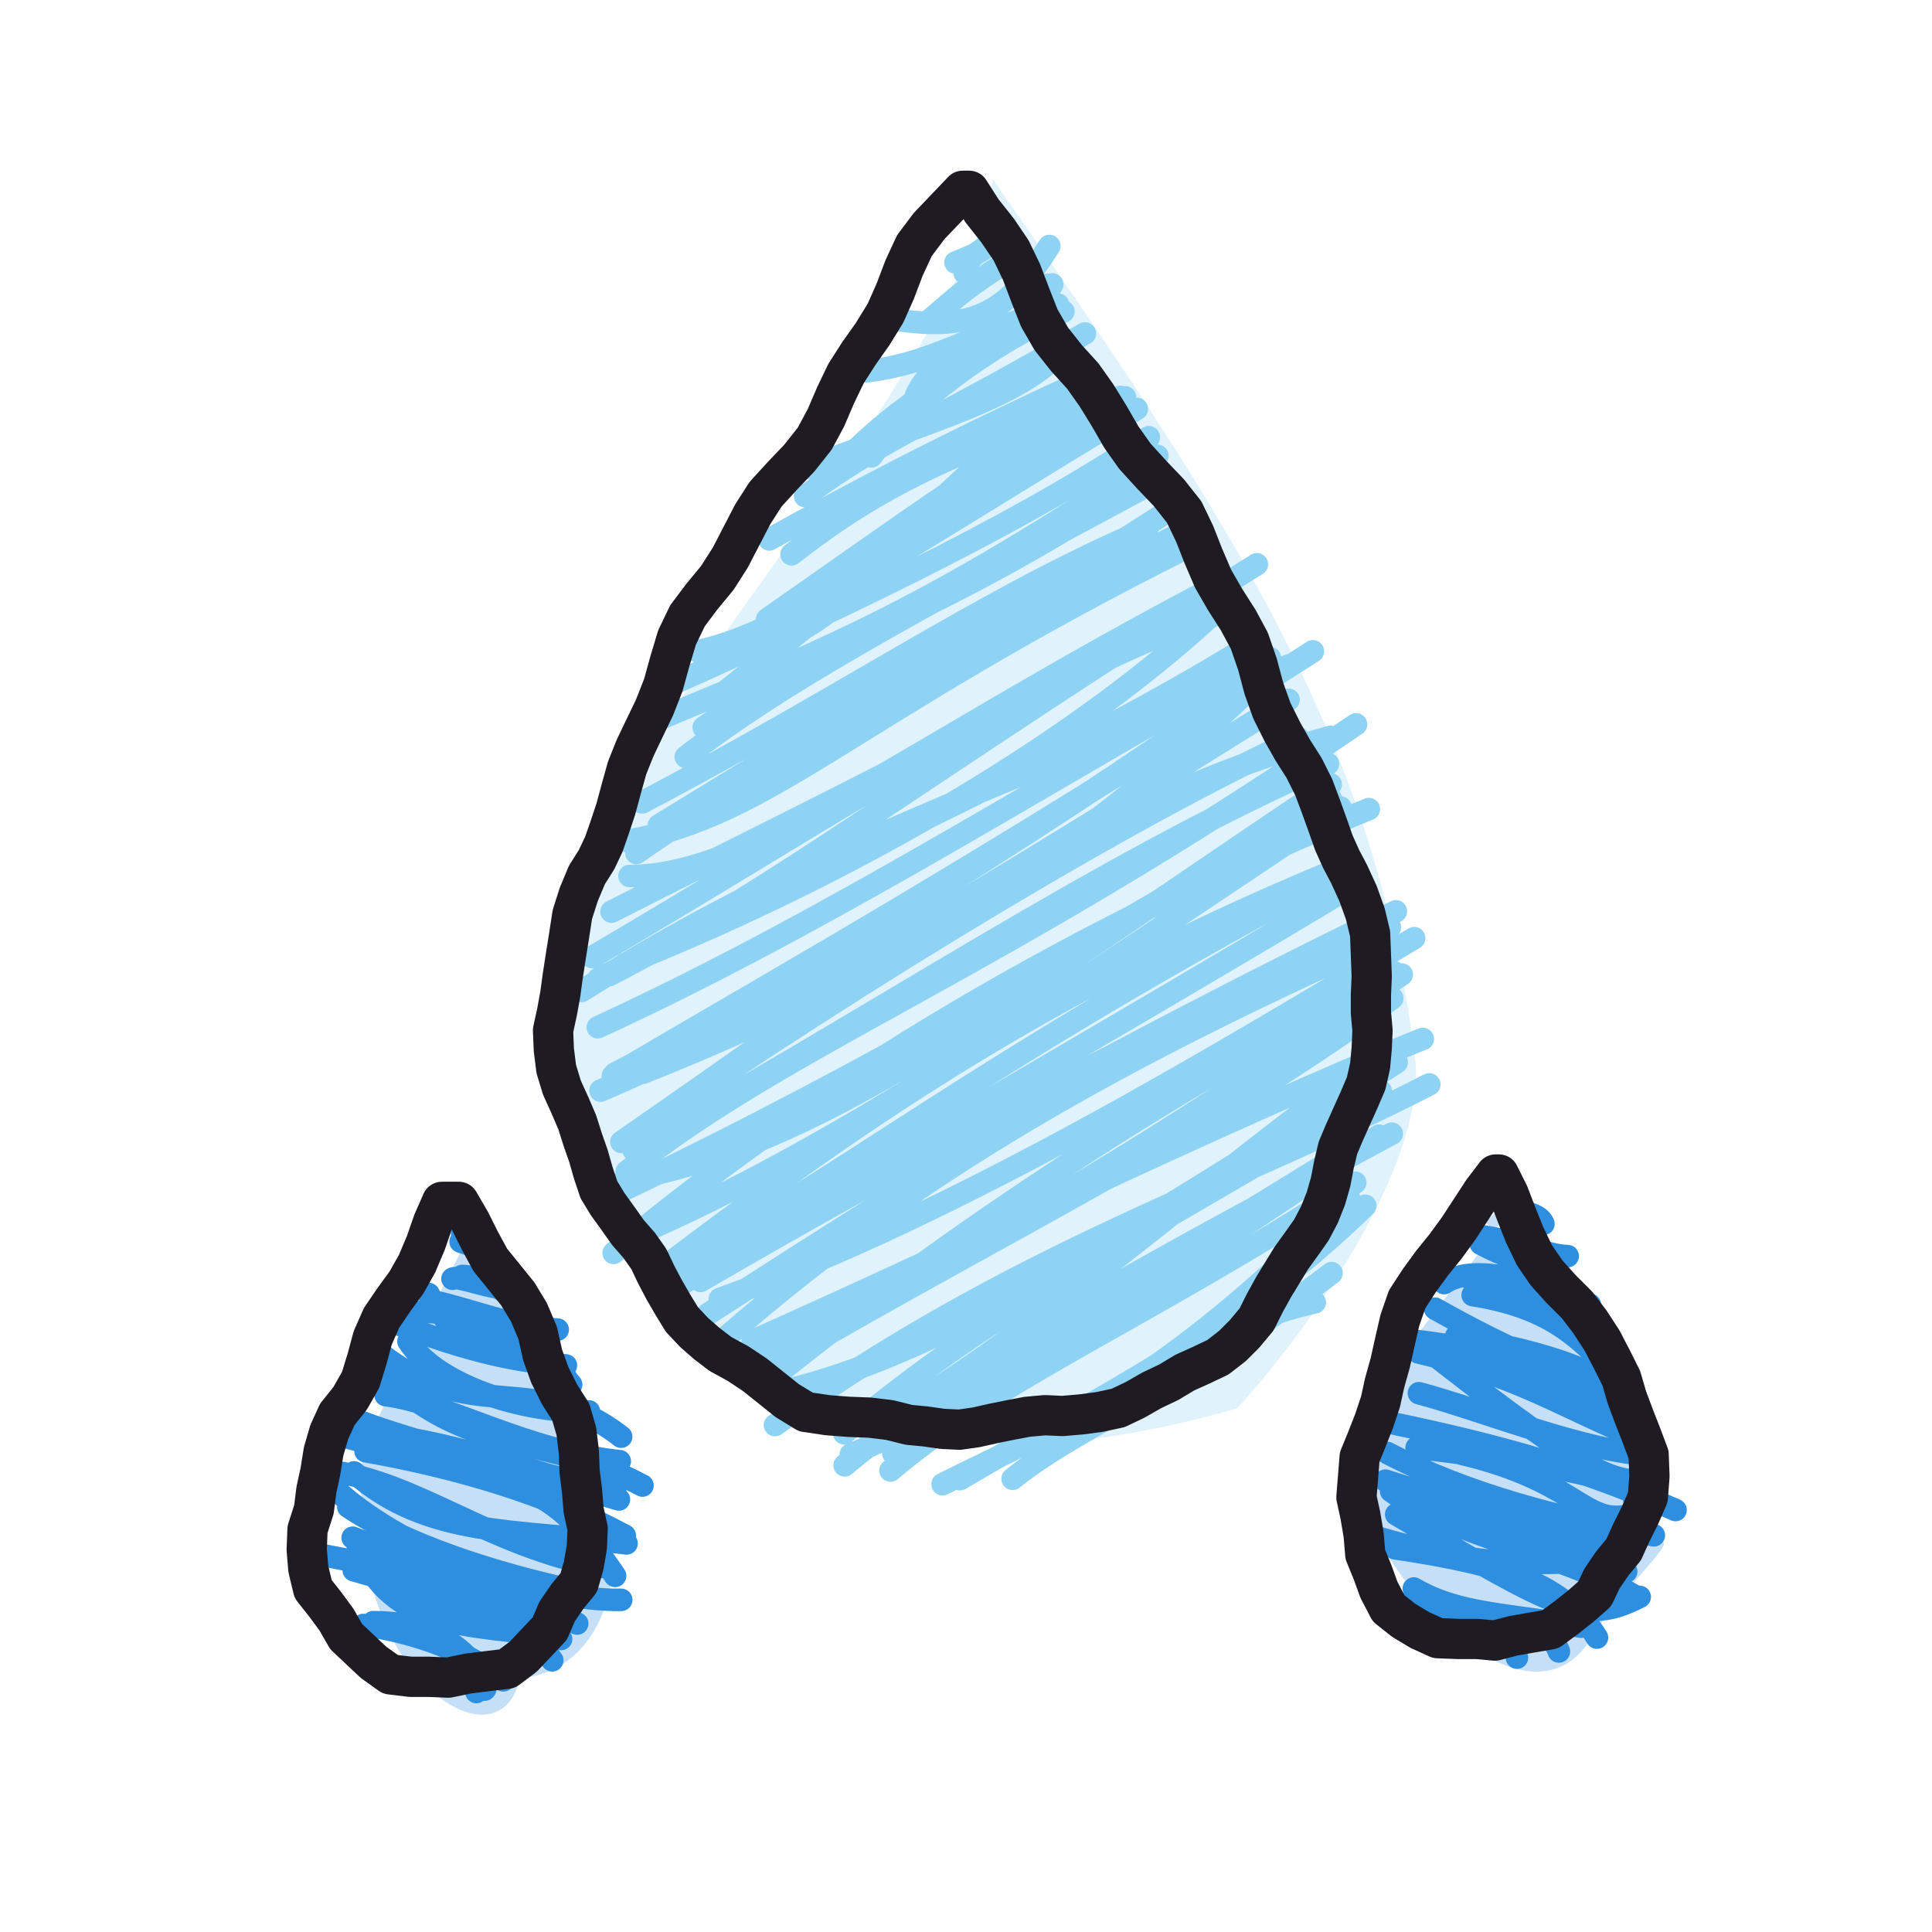
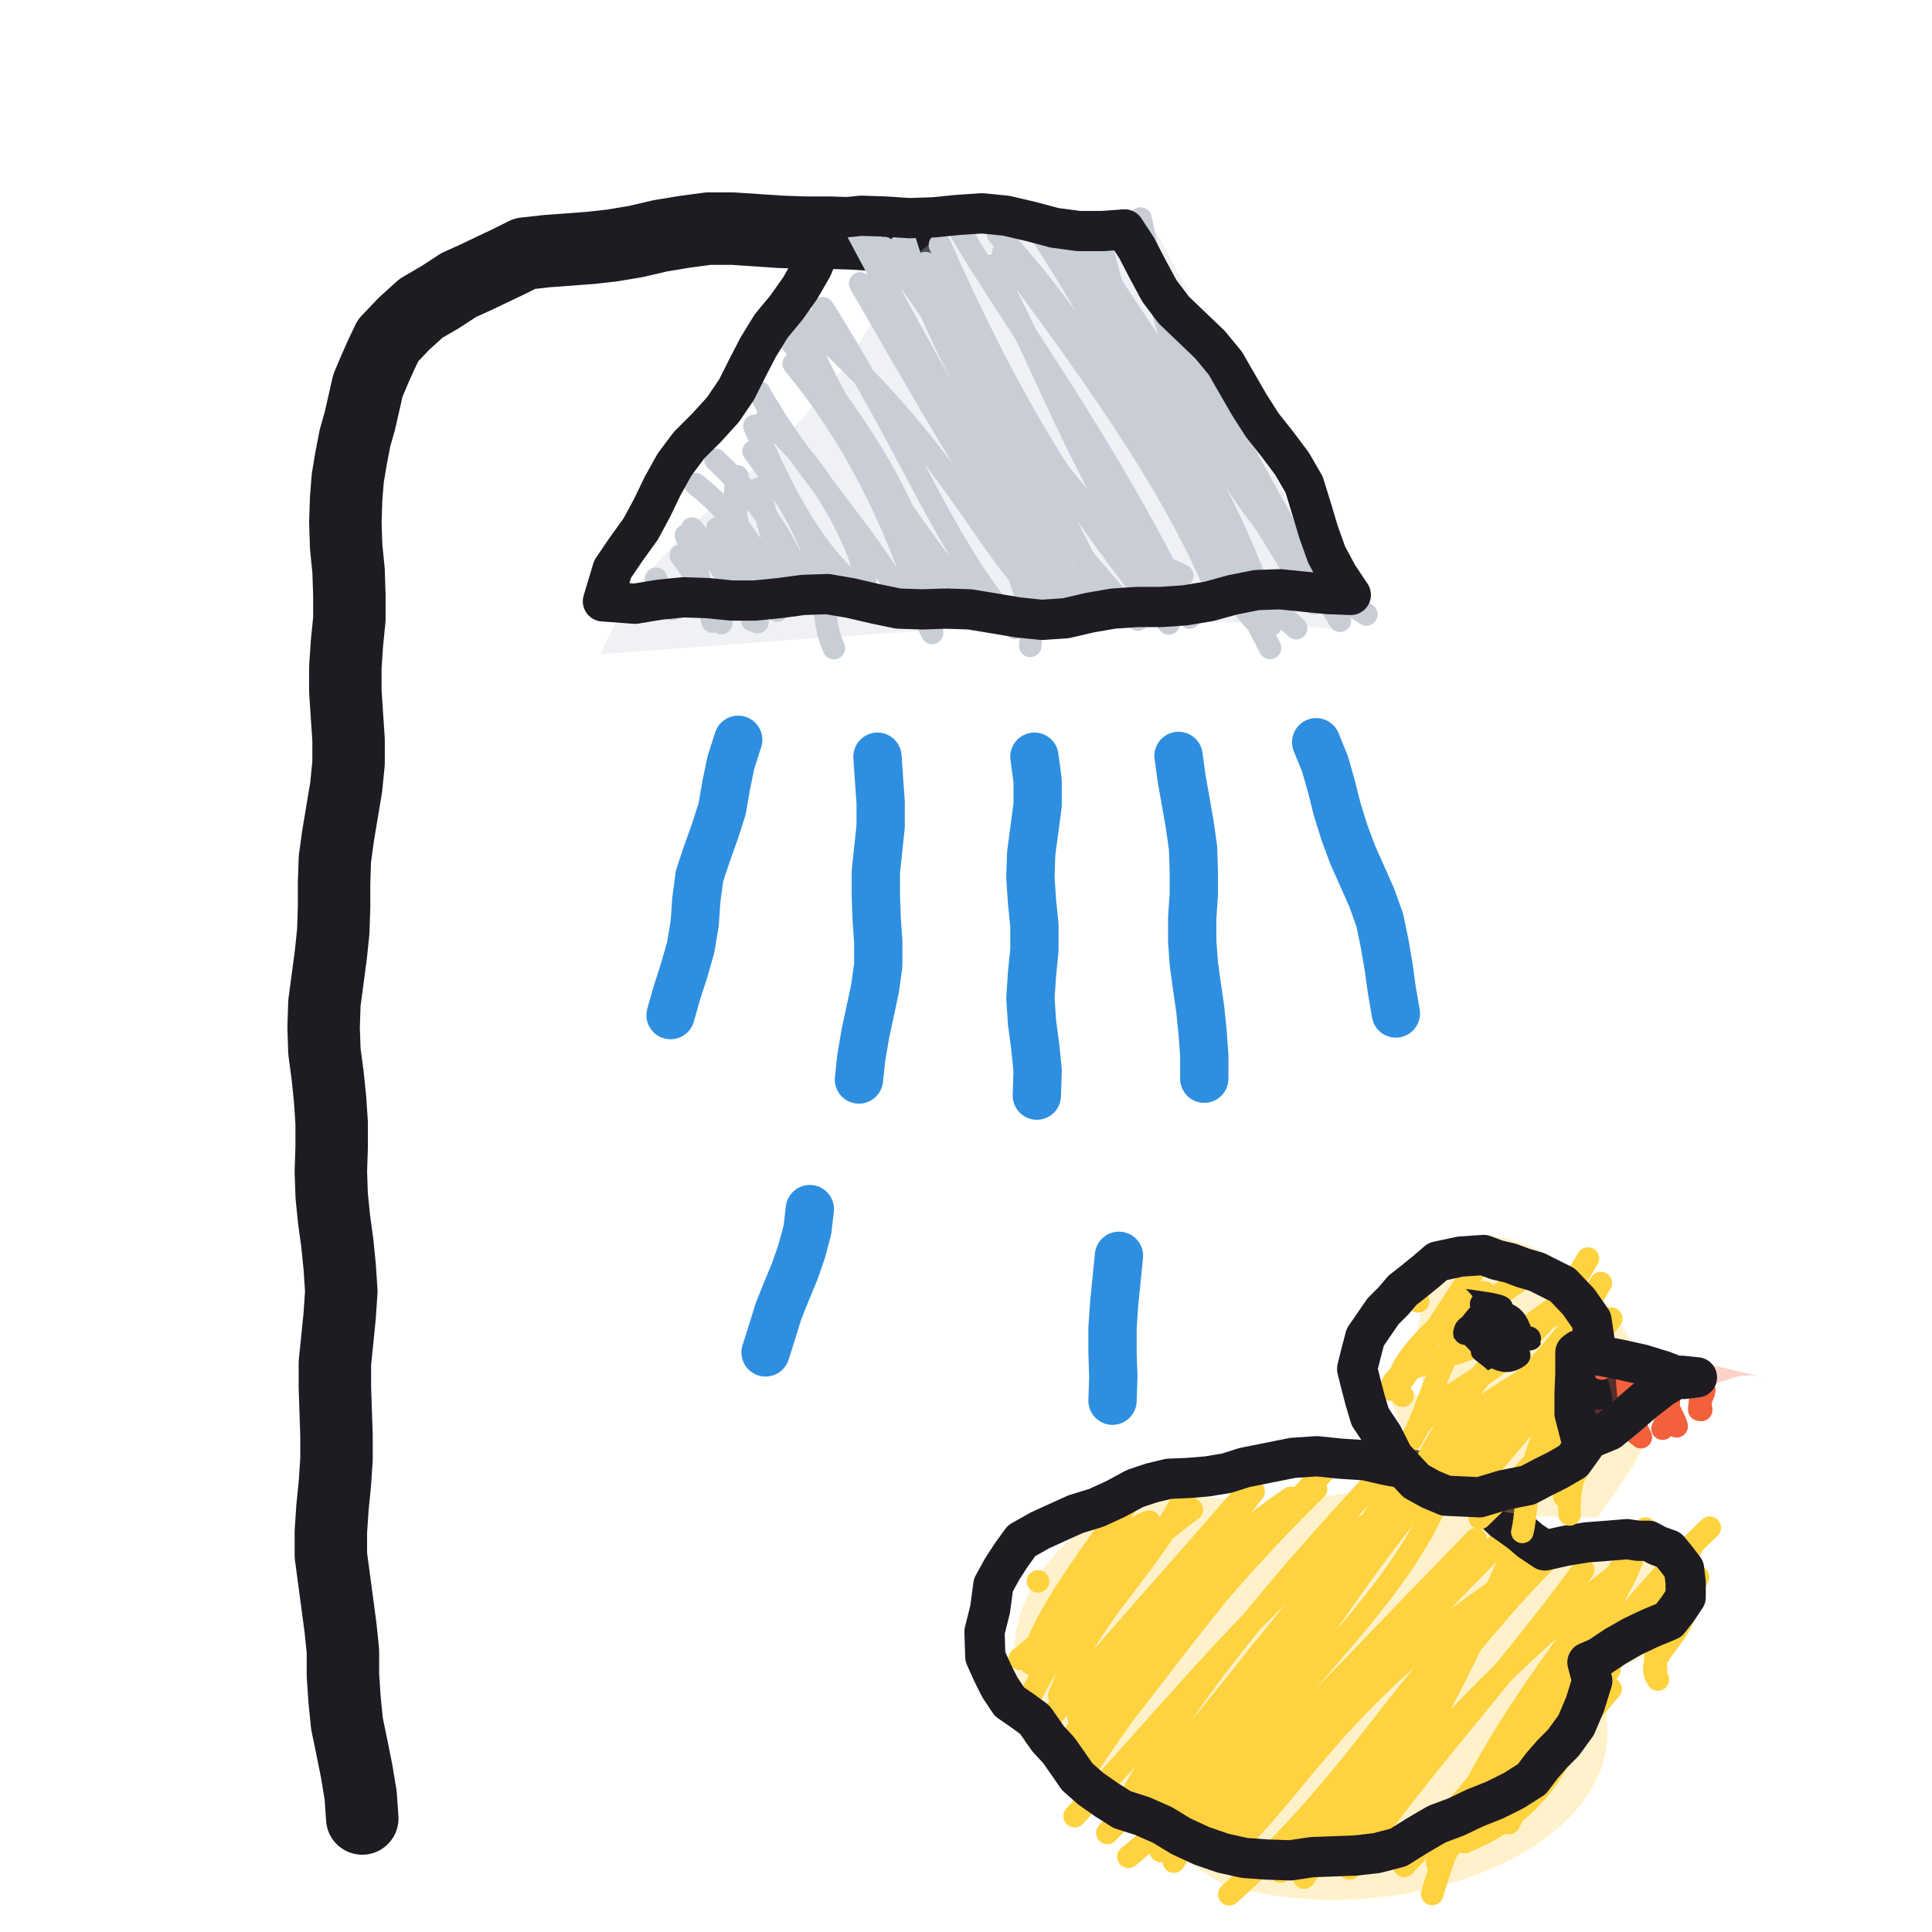
<svg xmlns="http://www.w3.org/2000/svg" viewBox="0 0 240 240" width="240" height="240">
+   <path d="M45.0 225.9L44.8 223.0L44.3 220.0L43.7 217.0L43.1 214.1L42.8 211.1L42.6 208.1L42.6 205.1L42.3 202.2L41.9 199.2L41.5 196.2L41.1 193.2L41.1 190.3L41.3 187.3L41.6 184.3L41.8 181.3L41.8 178.3L41.7 175.3L41.6 172.3L41.6 169.3L41.9 166.4L42.2 163.4L42.4 160.4L42.2 157.4L41.9 154.4L41.5 151.5L41.2 148.5L41.1 145.5L41.2 142.5L41.2 139.5L41.0 136.5L40.7 133.6L40.3 130.6L40.2 127.6L40.3 124.6L40.7 121.6L41.1 118.6L41.4 115.7L41.5 112.7L41.5 109.7L41.6 106.7L42.0 103.8L42.5 100.8L43.0 97.8L43.3 94.8L43.3 91.9L43.1 88.9L42.9 85.9L42.9 82.9L43.1 79.9L43.4 76.9L43.4 73.9L43.3 70.9L43.0 67.9L42.9 64.9L43.0 61.9L43.2 59.4L43.6 57.0L44.1 54.4L44.7 52.3L45.2 50.1L45.7 47.9L46.5 46.0L47.3 44.2L48.2 42.3L50.2 40.2L52.3 38.3L54.7 36.9L57.0 35.4L59.0 34.5L61.1 33.5L63.2 32.5L65.2 31.5L67.9 31.2L70.6 31.0L73.3 30.8L76.0 30.5L79.0 30.0L82.0 29.3L85.0 28.8L88.0 28.4L91.0 28.4L94.0 28.6L97.0 28.8L100.0 28.9L103.0 28.9L106.0 29.0L109.0 29.2L112.0 29.8" fill="none" stroke="#1E1B22" stroke-width="9" stroke-linecap="round" stroke-linejoin="round" />
  <g transform="translate(3 2)">
-     <path d="M120 24 C98.52 71.31, 67.65 86.76, 68.09 129.61 C72.18 171.91, 106.86 185.65, 150.7 172.94 C160.43 162.24, 174.64 141.54, 172.72 128.89 C167.66 89.38, 149.87 62.63, 120.31 20.22 C120 24, 120 24, 120 24" fill="#8FD3F4" opacity="0.28" />
-     <path d="M120.07 23.96 C120.07 23.96, 120.07 23.96, 120.07 23.96 M120.07 23.96 C120.07 23.96, 120.07 23.96, 120.07 23.96 M116.83 31.89 C117.17 29.82, 118.22 29.56, 121.32 27.45 M115.7 30.61 C117.8 29.7, 119.42 29.34, 121.53 26.76 M107.63 37.6 C118.41 39.41, 122.31 36.49, 127.35 28.56 M112.41 37.81 C114.45 36.24, 116.36 33.93, 123.14 29.92 M110.67 47.45 C113.44 39.87, 127.07 40.27, 127.17 33.37 M104.75 44.12 C112.07 43.14, 115.21 40.98, 128.45 35.84 M102.56 54.63 C113.45 43.69, 122.79 42.65, 127.71 33.33 M105.26 54.69 C110.06 48.09, 120 40.84, 129.1 36.7 M97.26 56.12 C111.4 50.65, 125.12 47.14, 129.37 40.77 M97.01 59.63 C106.7 52.43, 113.81 49.99, 131.77 39.43 M95.33 66.86 C102.99 60.93, 112.32 54.52, 136.2 47.3 M92.57 65.01 C103.08 59.2, 114.57 53.07, 132.32 44.98 M93.84 77.54 C106.85 72.2, 110.74 57.92, 131.32 47.28 M92.29 74.93 C106.91 64.73, 125.33 51.36, 132.74 48.41 M85.94 84.84 C105.1 69.38, 117.88 59.23, 136.75 47.35 M83.64 78.9 C94.8 76.58, 110.55 65.36, 138.22 48.8 M79.66 83.37 C106.46 71.41, 125.73 61.71, 139.71 52.31 M78.9 87.33 C100.62 78.3, 112.99 73.25, 140.77 54.62 M84.42 88.37 C98.17 78.36, 115.88 73.34, 138.5 57.94 M82.19 92.02 C93.97 82.92, 107.75 75.39, 140.85 57.63 M76.76 97.68 C102.23 84.33, 119.47 72.26, 139.51 63.68 M78.85 100.53 C100.5 87.21, 122.45 74.22, 144.01 60.27 M74.82 102.47 C92.97 99.29, 102.67 86.89, 144.61 65.94 M76.05 103.96 C94.04 91.52, 117.3 77.59, 143.19 64.5 M75.2 106.82 C90.66 106.82, 109.56 90.97, 148.14 70.79 M72.97 111.25 C100.36 97.3, 126.74 84.97, 149.07 70.33 M72.67 119.14 C93.84 108.3, 111.77 94.03, 153.13 68.1 M70.57 116.89 C100.68 99.23, 127.89 80.88, 148.33 74.29 M74.62 117.76 C103.78 106.07, 131.36 89.79, 149.1 72.96 M71.35 119.58 C101.64 104.35, 131.73 91.09, 153.16 77.59 M69.24 121.11 C92.37 106.59, 109.54 100.04, 157.05 80.69 M71.26 125.61 C101.33 111.83, 131.99 91.9, 154.74 79.74 M73.13 131.65 C95.02 118.76, 117.07 106.55, 160.09 78.91 M73.39 131.36 C95.75 119.76, 118.49 106.42, 154.45 81.42 M76.86 131.27 C100.03 122.04, 125.59 109.2, 154.67 81.36 M71.6 133.48 C98.18 122.14, 126.17 104.15, 157.07 84.93 M74.19 139.86 C106.98 117.21, 130.96 98.14, 162.29 89.53 M74.7 139.75 C106.27 117.98, 138.37 98.92, 158.3 89.72 M74.85 143.55 C95.39 127.25, 120.14 118.94, 165.45 87.98 M75.67 140.81 C102.24 126.6, 133.58 105.26, 161.96 92.89 M74.44 144.66 C98.85 140.22, 118.14 125.14, 162.3 95.44 M74.09 146 C104.98 131.26, 135.07 113.49, 162.33 97.26 M73.23 153.64 C102.27 129.46, 135.06 111.49, 167.04 98.51 M75.48 151.65 C102.05 140.26, 130.01 120.63, 163.51 98.3 M78.46 156.19 C99.28 140.49, 123.51 122.37, 162.5 106.25 M78.81 156.39 C100.13 145.85, 117.09 130.65, 165.21 105.33 M83.84 153.57 C95.32 152.81, 118.92 136.23, 170.4 111.21 M79.76 158.71 C106.63 142, 135.03 126.07, 165.57 107.69 M84.02 157.12 C119.47 136.5, 151.45 120.4, 168.92 113.18 M84.91 161.25 C115.32 141.56, 144.62 123.43, 169.65 113.19 M86.42 159.35 C116.2 148.79, 150.33 127.9, 172.67 114.54 M84.78 166.26 C110.59 143.09, 137.41 128.86, 168.22 114.96 M93.39 168.81 C119.63 147.87, 145.75 131.72, 170.27 118.82 M88.59 167.55 C115.75 155.24, 141.98 139.14, 171.13 119.06 M90.5 164.58 C117.05 152.78, 149.63 136.78, 173.74 127.06 M93 167.68 C121.87 150.75, 147.01 138.86, 169.95 122.01 M93.27 175.03 C123.12 153.56, 150.28 145.22, 174.55 132.71 M94.95 170.64 C112.76 166.22, 131.01 155.04, 170.5 129.98 M104.89 175.77 C127.66 162.51, 146.75 144.42, 167.55 129.73 M101.87 176.05 C121.02 159.9, 137.42 152.45, 168.53 133.55 M101.92 180.03 C119.32 165.61, 141.54 154.18, 169.89 138.83 M102.68 178.69 C118.58 171.78, 137.4 159.87, 168.32 139.07 M107.97 178.54 C128.29 162.71, 138.18 157.05, 165.59 140.22 M107.62 180.67 C121.3 169.07, 140.25 161.32, 165.35 144.91 M114.09 182.37 C127.16 175.81, 141.44 170.46, 164.57 146.82 M116.25 181.75 C134.26 171.09, 150.21 163.72, 166.6 147.78 M122.75 177 C134.99 176.95, 139.97 164.46, 160.33 159.78 M122.79 181.7 C131.31 174.89, 142.8 171.1, 162.41 156.15" fill="none" stroke="#8FD3F4" stroke-width="2.8" stroke-linecap="round" stroke-linejoin="round" />
+     <path d="M109.53 31.86 C111.07 26.2, 125.58 22.95, 139.48 24.69 C150.44 44.83, 154.03 54.16, 164.09 76.26 C142.3 73.96, 119.8 75.6, 71.65 79.27 C79.06 61.03, 96.17 57.37, 107.76 33.37" fill="#C9CED6" opacity="0.28" />
+     <path d="M75.96 73.93 C75.96 73.93, 75.96 73.93, 75.96 73.93 M75.96 73.93 C75.96 73.93, 75.96 73.93, 75.96 73.93 M79.51 73.19 C80.43 72.58, 80.11 71.07, 78.91 71.14 M80.5 73.66 C80.09 72.52, 79.02 71.25, 78.5 69.89 M86.6 75.4 C83.06 73.1, 84.5 68.47, 82.21 64.52 M85.52 75.22 C84.78 72.04, 83.03 68.74, 81.58 67.01 M90.61 71.6 C87 69.23, 88.46 66.69, 86.1 63.64 M91.1 75.28 C87.96 70.87, 86.63 68.21, 82.97 63.66 M90.45 75.06 C92.92 70.5, 86.9 64.64, 88.61 57.19 M93.56 73.85 C93.11 68.17, 87.85 61.55, 83.38 58.14 M102.04 72.57 C92.6 70.15, 93.14 64.41, 91.24 58.7 M97.26 72.95 C95.14 64.92, 91.08 60.08, 85.88 55.12 M100.59 78.51 C97.93 72.51, 101.9 68.83, 90.61 54.06 M104.92 72.23 C102.28 69.95, 97.25 66.78, 90.71 50.91 M104.4 70.97 C105.24 67.82, 98.75 55.23, 92.03 50.26 M108.63 71.58 C103.73 63.18, 96.18 55.49, 91.32 46.74 M112.79 76.62 C110.83 66.09, 105.6 57.53, 98.23 45.13 M112.51 76.04 C108.13 62.27, 103.18 52.46, 95.6 43.18 M112.98 70.66 C109.75 63.63, 108.86 56.69, 94.11 39.06 M118.38 73.59 C111.51 65.35, 103.82 55.07, 95.45 36.53 M125.57 71.54 C118.62 64.71, 115.2 53.95, 96.02 36.84 M123.14 76.01 C114.15 65.74, 111.01 55.09, 99.22 36.29 M124.98 78.23 C126.18 67.96, 115.84 58.44, 104.74 26.44 M127.86 71.81 C122.43 64.77, 117.86 57.62, 103.85 33.21 M130.9 75.14 C126.89 59.1, 115.76 39.8, 106.81 28.8 M133.27 73.22 C124.97 65.26, 117.39 52.96, 103.28 26.36 M138.33 74.97 C121.37 57.07, 112.4 38.24, 109.32 27.61 M134.43 73.92 C129.95 62.17, 120.32 46.83, 108.78 28.61 M143.86 69.5 C132.76 64.66, 126 54.54, 111.97 30.68 M142.19 75.45 C130.49 60.98, 122.73 48.7, 113.76 28.44 M143.38 73.29 C132.45 60.28, 127.52 44.61, 120.15 31.01 M144.8 74.71 C135.14 54.22, 121.94 36.47, 116.31 26.72 M153.87 76.25 C139.49 60.24, 139.17 46.83, 120.96 27.06 M148.83 72.9 C144.55 62.42, 138.32 51.63, 121.63 29.39 M158.01 76.03 C143.04 62.81, 139.77 47.46, 126.68 27.59 M154.91 75.6 C148.37 55.68, 138.31 43.07, 127.76 27.28 M154.77 78.49 C145.77 61.17, 136.61 42.03, 133.6 27.37 M160.24 72.94 C151.65 58.7, 142.85 44.77, 129.94 25.8 M166.73 74.33 C148.95 62.7, 142.64 44.37, 138.68 25.14 M163.45 75.11 C151.63 55.6, 141.92 35.23, 137.26 28.21" fill="none" stroke="#C9CED6" stroke-width="2.8" stroke-linecap="round" stroke-linejoin="round" />
  </g>
-   <path d="M119.6 23.7L117.5 25.9L115.4 28.1L113.6 30.5L112.3 33.3L111.2 36.2L110.0 38.9L108.4 41.5L106.7 43.9L105.1 46.4L103.8 49.1L102.6 51.9L101.2 54.5L99.3 56.9L97.2 59.1L95.1 61.4L93.5 63.9L92.1 66.6L90.7 69.3L89.1 71.8L87.2 74.1L85.4 76.5L84.1 79.2L83.2 82.2L82.4 85.1L81.3 87.9L80.0 90.6L78.9 92.9L77.9 95.4L77.2 97.9L76.5 100.5L75.7 102.9L75.0 104.9L74.1 106.8L72.9 108.7L71.9 111.1L71.1 113.6L70.7 116.2L70.3 118.7L69.9 121.3L69.6 123.5L69.2 125.7L68.7 128.0L68.8 130.4L69.1 132.8L69.8 135.1L70.8 137.3L71.7 139.4L72.4 141.6L73.1 143.6L73.7 145.7L74.4 147.8L75.5 149.6L76.8 151.4L78.0 153.1L79.4 154.7L80.6 156.4L81.5 158.3L82.5 160.2L83.6 162.1L84.7 163.9L86.2 165.5L87.8 166.9L89.5 168.2L91.7 169.4L93.8 170.8L95.8 172.4L97.8 174.0L100.1 175.4L102.8 175.8L105.4 176.0L108.0 176.1L110.5 176.4L112.9 177.0L115.0 177.2L117.1 177.5L119.2 177.6L121.3 177.3L123.5 176.8L125.5 176.4L127.6 176.0L129.8 175.8L132.0 175.9L134.3 175.7L136.6 175.4L138.9 174.9L141.0 173.9L143.1 172.7L145.2 171.7L147.2 170.5L149.2 169.6L151.3 168.6L153.1 167.2L154.6 165.7L156.1 163.9L157.1 161.9L158.2 159.9L159.3 158.1L160.4 156.3L161.7 154.5L162.9 152.8L163.9 150.9L164.7 148.9L165.3 146.8L165.7 144.7L166.2 142.6L167.0 140.7L167.9 138.7L168.8 136.7L169.7 134.6L170.2 132.4L170.4 130.2L170.5 128.0L170.3 125.8L170.3 123.6L170.4 121.3L170.3 118.6L170.2 116.0L169.6 113.5L168.7 111.0L167.6 108.6L166.6 106.7L165.7 104.7L165.0 102.7L164.1 100.2L163.2 97.8L162.0 95.4L160.6 93.2L159.3 90.9L158.0 88.3L157.0 85.5L156.2 82.5L155.2 79.6L153.8 77.0L152.2 74.5L150.7 71.9L149.5 69.1L148.4 66.3L147.1 63.6L145.2 61.2L143.1 59.0L141.0 56.7L139.3 54.3L137.8 51.7L136.2 49.1L134.5 46.7L132.5 44.5L130.6 42.1L129.1 39.5L128.0 36.7L126.9 33.8L125.6 31.1L123.9 28.6L122.0 26.2L120.4 23.7Z" fill="none" stroke="#1E1B22" stroke-width="5" stroke-linecap="round" stroke-linejoin="round" />
+   <path d="M104.0 27.1L107.0 26.8L110.0 26.9L113.0 27.1L116.0 27.0L119.0 26.7L122.0 26.5L125.0 26.8L128.0 27.5L131.0 28.3L134.0 28.7L137.0 28.7L139.7 28.5L141.2 30.8L142.6 33.5L144.0 36.1L145.8 38.5L148.0 40.6L150.3 42.8L152.2 45.1L153.7 47.7L155.2 50.3L156.8 52.8L158.7 55.2L160.5 57.6L162.0 60.2L162.9 63.1L163.8 66.1L164.8 68.9L166.2 71.5L167.8 73.9L165.0 73.8L162.0 73.5L159.0 73.2L156.1 73.3L153.1 73.9L150.2 74.7L147.2 75.2L144.3 75.4L141.3 75.4L138.3 75.6L135.4 76.1L132.4 76.8L129.4 77.0L126.5 76.7L123.5 76.2L120.5 75.7L117.5 75.6L114.6 75.7L111.6 75.6L108.7 75.0L105.7 74.3L102.8 73.8L99.8 73.9L96.8 74.3L93.8 74.6L90.9 74.6L87.9 74.3L84.9 74.2L81.9 74.5L78.9 75.0L74.9 74.7L76.1 70.7L77.8 68.2L79.6 65.7L81.0 63.1L82.3 60.4L83.8 57.7L85.6 55.3L87.8 53.1L89.8 50.9L91.5 48.4L92.8 45.8L94.2 43.1L95.8 40.5L97.7 38.2L99.4 35.8L100.9 33.2L102.1 30.3L103.3 27.5Z" fill="none" stroke="#1E1B22" stroke-width="5" stroke-linecap="round" stroke-linejoin="round" />
+   <path d="M91.7 91.9L90.8 94.7L90.2 97.6L89.7 100.5L88.8 103.3L87.8 106.1L86.9 108.8L86.5 111.8L86.3 114.7L85.8 117.7L85.0 120.5L84.1 123.3L83.3 126.1M109.0 94.0L109.2 96.9L109.4 99.7L109.4 102.6L109.1 105.5L108.8 108.3L108.8 111.2L108.9 114.1L109.1 117.0L109.1 119.9L108.7 122.8L108.1 125.6L107.5 128.4L107.0 131.3L106.7 134.1M128.5 94.0L128.9 97.0L128.9 100.0L128.5 103.0L128.1 106.0L128.0 109.0L128.2 112.0L128.5 115.0L128.5 118.0L128.2 121.0L128.0 124.0L128.2 127.0L128.6 130.0L128.9 133.0L128.8 136.1M146.4 93.9L146.8 96.8L147.3 99.6L147.8 102.5L148.2 105.3L148.3 108.2L148.3 111.1L148.1 114.0L148.1 116.9L148.3 119.7L148.7 122.6L149.1 125.4L149.4 128.3L149.6 131.1L149.6 134.0M163.5 92.2L164.6 94.9L165.4 97.7L166.1 100.5L167.0 103.4L168.0 106.1L169.2 108.8L170.4 111.5L171.4 114.3L172.0 117.2L172.5 120.1L172.9 123.0L173.4 125.9" fill="none" stroke="#2E8FE0" stroke-width="6" stroke-linecap="round" stroke-linejoin="round" />
+   <path d="M100.6 150.2L100.3 152.8L99.6 155.4L98.7 158.0L97.7 160.4L96.7 162.9L95.9 165.5L95.1 168.0M139.0 156.0L138.7 159.0L138.4 162.0L138.2 165.0L138.2 168.0L138.3 171.0L138.2 174.0" fill="none" stroke="#2E8FE0" stroke-width="6" stroke-linecap="round" stroke-linejoin="round" />
  <g transform="translate(3 2)">
-     <path d="M56 150 C45.53 170.89, 40.12 179.74, 42.05 184.25 C41.32 206.47, 58.96 217.95, 61.59 206.51 C70.22 205.63, 72.93 197.4, 73.05 192.79 C68.75 178.71, 62.97 170.13, 53.85 144.01 C56 150, 56 150, 56 150" fill="#2E8FE0" opacity="0.28" />
-     <path d="M56.18 208.19 C56.18 208.19, 56.18 208.19, 56.18 208.19 M56.18 208.19 C56.18 208.19, 56.18 208.19, 56.18 208.19 M57.21 207.89 C57.9 207.71, 54.82 199.48, 43.36 199.51 M59.53 206.74 C58.1 205.5, 52.57 201.38, 42.13 199.86 M66.16 201.33 C55.18 199.68, 45.85 200.63, 41.44 190.05 M66.7 201.6 C59.18 199.57, 54.38 196.81, 40.94 193.06 M65.6 204.25 C57.79 192.93, 52.75 194.62, 34.19 190.57 M68.7 199.68 C62.24 196.82, 59.17 196.02, 40.81 189.02 M74.17 196.74 C64.5 196.92, 47.71 191.24, 38.82 183.16 M68.68 195.65 C62.02 194.28, 48.76 190.84, 40.27 185.19 M74.83 189.73 C61.41 187.96, 50.11 189.04, 40.98 180.91 M71.82 192.66 C57.43 189.96, 48.83 182.05, 37.78 180.71 M73.41 193.76 C65.08 181.44, 62.81 182.99, 38.68 176.15 M74.61 188.76 C64.94 183.54, 53.78 180.29, 42.41 178.27 M73.66 182.36 C67.73 183.51, 57.28 177.32, 41.35 175.81 M73.88 184.27 C61.85 180.62, 47.34 176.75, 42.04 174.69 M76.81 182.54 C64.11 175.74, 55.25 179.25, 43.75 167.84 M73.99 179.52 C62.23 178.28, 52.1 172.16, 44.9 171.31 M74.16 176.47 C63.31 168.05, 55.7 175.23, 44.24 166.12 M70.16 173.33 C61.67 173.49, 51.14 169.94, 47.74 164.63 M67.95 170 C62.89 163.3, 55.26 168.63, 50.24 158.74 M67.3 167.62 C63.49 167.24, 57.82 166.87, 46.56 162.54 M63.12 167.16 C62.31 164.9, 52.5 159.73, 47.67 161.21 M66.28 163.17 C60.45 162.8, 55.68 160.73, 50.86 159.66 M62.42 160.33 C59.72 158.13, 56.28 156.49, 54.43 156.5 M62.4 158.4 C57.54 158.17, 53.92 156.37, 53.21 156.85 M58.37 153.37 C56.52 152.44, 56.37 153.55, 54.41 151.3 M57.84 153.81 C57.01 153.4, 56.52 152.97, 54.22 152.24" fill="none" stroke="#2E8FE0" stroke-width="2.8" stroke-linecap="round" stroke-linejoin="round" />
+     <path d="M128 214 C114.74 203.48, 129.02 177.27, 154.56 185.49 C170.31 180.83, 184.62 183.32, 192.55 192.37 C194.16 188.69, 199.38 192.29, 203.23 189.49 C200.76 184.95, 214.36 196.45, 206.01 192.55 C206.23 204.35, 201.13 206.98, 201.24 202.23 C203.41 202.6, 202.55 203.95, 194.87 206 C204.83 225.96, 171.76 239.45, 148.48 231.88 C142.74 227.83, 129.81 221.18, 133.99 213.21 C128 214, 128 214, 128 214" fill="#FFD23F" opacity="0.28" />
+     <path d="M125.94 194.44 C125.94 194.44, 125.94 194.44, 125.94 194.44 M125.94 194.44 C125.94 194.44, 125.94 194.44, 125.94 194.44 M123.66 204.05 C129.52 199.91, 135.62 188.02, 139.78 187.03 M125.16 204.74 C125.9 199.65, 133.03 190.4, 137.39 184.29 M128.59 208.65 C132.66 197.57, 139.88 193.16, 145.23 181.75 M124.59 209.58 C130.8 196.74, 140.86 188.55, 145.06 185.53 M128.66 216.78 C133.18 208.16, 141.32 197.4, 152.73 183.28 M125.6 213.74 C130.94 206.95, 140.57 196.38, 152.47 182.65 M130.96 211.25 C141.59 200.39, 151.43 189.03, 152.99 187.19 M130.93 217.46 C138.34 203.58, 145.28 192.05, 157.37 184.07 M130.15 218.46 C138.07 210.4, 144.37 199.01, 163.73 178.31 M130.98 219.15 C139.24 206.63, 148.13 195.08, 160.49 182.96 M130.49 223.61 C145.32 207.72, 158.69 190.21, 170.44 185.65 M136.42 223.14 C143.41 210.14, 152.04 198.97, 169.66 179.98 M134.56 225.69 C149.45 210.54, 163.88 187.46, 173.38 183.02 M139.24 224 C148.77 214.56, 159.93 198.8, 171.07 181.21 M137.17 228.66 C155.42 213.7, 155.21 206.73, 174.37 182.81 M141.19 227.93 C153.05 210.56, 165.74 191.93, 174.75 182.86 M142.82 229.26 C155.22 208.4, 168.34 199.78, 175.17 185.33 M143.62 227.48 C152.96 217.45, 163.49 206.69, 180.33 189.22 M150.05 227.45 C158.3 220.06, 164.56 206.49, 187.93 192.33 M147.21 227.7 C158.94 215.24, 168.13 204.97, 183.84 189.06 M149.7 233.32 C167.45 217.57, 172.54 203.69, 186.21 194.01 M156.08 230.5 C165.62 218.41, 178.75 202.12, 187.27 192.04 M157.88 228.82 C171.44 221.74, 176.03 210.58, 186.5 187.48 M159.01 231.24 C170.66 213.09, 181.06 199.72, 190.01 190.89 M163.67 225.77 C170.09 221.24, 181.89 205.18, 199.21 192.6 M164.64 230.12 C173.92 216.83, 184.17 206.02, 193.67 193.02 M174.92 233.28 C180.28 214.19, 194.65 199.7, 201.41 187.89 M171.44 229.79 C184.99 215.14, 197.07 199.3, 199.88 191.4 M175.53 229.39 C189.87 212.17, 195.64 200.83, 209.39 187.78 M174.11 227.46 C186.71 218.36, 193.49 210.63, 207.08 190.28 M178.9 226.83 C190.53 222.17, 191.56 213.18, 196.95 205.37 M184.45 224.47 C186.18 220.63, 188.17 218.4, 197.08 207.8 M202.95 206.64 C200.85 203.57, 206.71 201.41, 206.57 196.29 M202.74 205.33 C202.03 201.48, 204.9 200.1, 207.94 193.91" fill="none" stroke="#FFD23F" stroke-width="2.8" stroke-linecap="round" stroke-linejoin="round" />
  </g>
-   <path d="M54.9 149.3L53.8 151.8L52.9 154.4L51.8 157.0L50.5 159.3L48.9 161.5L47.4 163.7L46.3 166.2L45.6 168.8L44.8 171.4L43.5 173.7L41.9 175.7L40.9 177.9L40.2 180.3L39.8 182.8L39.3 185.1L39.0 187.5L38.2 190.0L38.1 192.5L38.3 194.9L38.9 197.4L40.4 199.3L41.8 201.2L43.0 203.3L44.7 204.9L46.4 206.5L48.5 208.0L51.0 208.3L53.3 208.3L55.7 208.4L58.1 207.9L60.5 207.6L63.0 207.3L65.0 205.8L66.7 204.0L68.3 202.3L69.2 200.2L70.5 198.3L71.9 196.6L72.5 194.5L72.9 192.2L73.0 189.9L72.5 187.6L72.3 185.2L72.0 182.8L71.9 180.3L71.6 177.8L70.9 175.4L69.5 173.2L68.3 170.8L67.4 168.3L66.8 165.6L65.7 163.0L64.3 160.7L62.6 158.6L60.9 156.5L59.6 154.1L58.4 151.7L57.0 149.3Z" fill="none" stroke="#1E1B22" stroke-width="5" stroke-linecap="round" stroke-linejoin="round" />
+   <path d="M128.5 213.6L127.0 212.5L125.4 211.4L124.2 209.6L123.3 207.8L122.4 205.8L122.3 202.7L123.0 199.9L123.4 196.9L124.5 194.9L125.6 193.2L126.9 191.4L129.2 190.1L131.4 189.1L133.6 188.1L136.2 187.3L138.6 186.2L141.0 184.9L143.1 184.2L145.2 183.7L147.6 183.6L150.0 183.4L152.4 183.0L154.6 182.3L157.6 181.7L160.6 181.1L163.6 180.9L166.5 181.2L169.6 181.4L172.2 182.0L174.9 182.5L177.6 182.9L180.1 183.7L182.6 185.0L184.7 186.9L186.7 188.8L188.8 190.3L190.1 191.4L191.9 192.6L194.6 192.0L197.1 191.6L199.7 191.4L202.1 191.2L203.5 191.4L204.8 191.4L205.9 192.0L207.3 192.5L208.2 193.6L209.2 194.9L209.4 196.6L209.4 198.4L208.4 199.9L207.3 201.3L204.9 202.3L202.8 203.3L200.7 204.5L198.6 205.9L197.2 206.5L197.8 208.8L196.9 211.7L195.8 214.3L194.2 216.5L192.8 217.9L191.5 219.4L190.3 221.0L188.1 222.4L185.7 223.6L183.2 224.6L180.9 225.7L178.5 226.6L176.1 228.0L173.7 229.5L171.0 230.2L168.4 230.5L165.7 230.6L163.0 230.7L160.3 231.1L157.4 231.0L154.6 230.8L151.9 230.2L149.3 229.3L146.7 228.1L144.4 226.7L141.9 225.6L139.4 224.8L137.5 223.6L135.5 222.2L133.8 220.7L132.7 219.1L131.5 217.4L130.2 216.0L128.6 213.7Z" fill="none" stroke="#1E1B22" stroke-width="5" stroke-linecap="round" stroke-linejoin="round" />
  <g transform="translate(3 2)">
-     <path d="M186 146 C172.53 166.48, 162.59 172.72, 166.01 184.89 C172.45 199.67, 187.72 212.28, 194.48 201.79 C199.9 193.01, 209.22 186.7, 199.38 190.68 C207.84 168.05, 196.07 161.63, 181.4 149.79 C186 146, 186 146, 186 146" fill="#2E8FE0" opacity="0.28" />
-     <path d="M185.44 203.92 C185.44 203.92, 185.44 203.92, 185.44 203.92 M185.44 203.92 C185.44 203.92, 185.44 203.92, 185.44 203.92 M190.65 203.15 C188.53 197.65, 177.89 198.85, 171.07 197.27 M193.4 200.07 C184.18 198.46, 178.16 198.57, 172.63 195.33 M200.69 196.37 C193.77 199.92, 190.66 198.02, 170.44 186.12 M195.38 201.43 C191.24 194.75, 184.05 192.39, 170.28 190.33 M197.66 192.53 C189.87 191.13, 185.3 194.13, 167.46 188.8 M200.17 196.32 C190.61 190.7, 177.58 188.94, 169.81 183.23 M198.26 190.66 C187.64 188.61, 184.75 186.85, 169.1 181.93 M199.01 193.22 C190.85 190.21, 180.01 184.75, 170.6 182.62 M198.59 186.38 C193.06 187.07, 192.01 180.56, 173.32 177.56 M202.44 188.72 C190.89 186.67, 179.35 183.69, 169.33 178.49 M199.98 184.14 C201.05 182.62, 193.88 180.35, 172.98 177.83 M205.14 185.58 C193.71 180.5, 183.5 177.63, 169.92 174.79 M200.3 181.95 C196.35 181.77, 192 179.57, 173.29 164.86 M202.29 178.77 C193.88 178.39, 181.28 173.2, 173.26 171.07 M199.53 176.98 C195.44 169.11, 185.72 168.11, 172.37 165.31 M201.01 176.86 C191.17 172.86, 185.7 168.93, 173.2 166.01 M197.91 168.44 C195.08 172.33, 188.08 166.02, 171.95 164.48 M200.27 172.61 C195.99 167.75, 186.65 165.58, 177.88 164.01 M194.87 170.38 C188.9 167.11, 184.94 166.02, 175.27 160.57 M195.79 166.78 C192.92 164.36, 189.82 160.44, 179.94 158.88 M193.24 159.33 C185.65 156.59, 179.76 155.2, 176.39 157.39 M194.49 160.07 C188.29 159.43, 183.93 156.91, 179.6 156.81 M190 154.28 C186.71 154.83, 185.11 154.7, 180.95 152.5 M191.74 154.04 C188.96 153.95, 187.05 152.54, 181.36 151.6 M188.73 150.03 C188.27 148.9, 186.82 148.7, 184.54 147.99 M188.13 150.02 C187.45 149.01, 186.09 148.75, 183.97 148.04" fill="none" stroke="#2E8FE0" stroke-width="2.8" stroke-linecap="round" stroke-linejoin="round" />
+     <path d="M169 170 C174.53 185.61, 180.57 186.46, 195.47 186.52 C201.72 177.32, 202.49 177.45, 201.37 169.49 C198.01 156.48, 186.01 150.81, 180.21 151.58 C172.78 161.07, 172.17 159.77, 173.95 171.57 C169 170, 169 170, 169 170" fill="#FFD23F" opacity="0.28" />
+     <path d="M173.16 159.66 C173.16 159.66, 173.16 159.66, 173.16 159.66 M173.16 159.66 C173.16 159.66, 173.16 159.66, 173.16 159.66 M171.24 171.38 C168.1 168.76, 178.04 160.01, 181.37 158.54 M170.3 170.52 C172.02 168.84, 175.15 163.14, 181.27 154.12 M169.72 170.62 C170.46 166.95, 177.56 167.48, 191.14 160.82 M172.96 175.67 C176.58 167.36, 176.28 162.94, 186.5 156.63 M172.36 176.8 C176 168.95, 184.7 170.92, 194.26 154.34 M174.29 179.34 C177.96 173.01, 182.25 164.77, 192.35 159.14 M176.3 177.3 C180.45 171.63, 186.7 170.76, 194.3 162.84 M173.67 183.51 C182.17 173.01, 190.41 166.84, 195.86 157.38 M178.64 181.31 C181.46 178.85, 189.76 169.52, 192.34 164.54 M179.72 183.06 C184.21 177.55, 189.08 172.37, 197.15 161.8 M186.11 188.3 C187.04 184.75, 185.81 177.28, 194.38 168.1 M180.83 186.58 C189.8 178.02, 191.7 173.52, 198.93 169.5 M191.98 186.13 C191.75 181.78, 193.14 176.25, 201.37 172.23 M191.31 183.87 C193.17 179.51, 197.37 174.47, 197.76 171.68" fill="none" stroke="#FFD23F" stroke-width="2.8" stroke-linecap="round" stroke-linejoin="round" />
  </g>
-   <path d="M185.8 145.9L184.2 148.0L182.7 150.3L181.2 152.6L179.6 154.8L177.9 156.9L176.3 159.1L174.8 161.4L173.9 164.0L173.3 166.6L172.7 169.3L172.0 171.8L171.5 174.1L170.7 176.5L169.8 178.8L168.9 181.0L168.7 183.5L168.5 186.0L169.0 188.3L169.4 190.7L169.6 193.1L170.5 195.3L171.3 197.5L172.5 199.8L174.4 201.3L176.4 202.5L178.6 203.5L181.2 203.6L183.5 203.6L185.7 203.8L188.0 203.2L190.3 202.8L192.6 202.4L194.5 201.0L196.4 199.5L198.1 198.0L199.0 196.1L200.3 194.2L201.7 192.5L202.6 190.5L203.7 188.3L204.7 186.0L204.9 183.4L204.8 180.7L203.9 178.3L203.0 176.0L202.1 173.6L201.4 171.2L200.2 168.8L199.0 166.5L197.5 164.2L195.9 162.1L193.9 160.1L192.1 158.1L190.6 155.9L189.4 153.4L188.4 150.9L187.4 148.3L186.2 145.9Z" fill="none" stroke="#1E1B22" stroke-width="5" stroke-linecap="round" stroke-linejoin="round" />
+   <path d="M168.6 170.1L169.1 172.1L169.6 174.0L170.2 176.0L171.8 178.4L173.1 181.0L174.5 182.5L175.9 184.0L177.7 185.0L179.6 185.8L181.7 185.9L183.8 186.0L186.8 185.1L189.8 184.5L191.7 183.5L193.5 182.6L195.4 181.5L196.7 179.7L197.8 177.9L198.2 175.9L198.6 173.9L198.5 171.9L198.6 170.0L198.3 168.1L198.0 166.0L197.7 164.0L196.1 161.7L194.1 159.6L192.5 158.8L190.9 158.0L189.2 157.5L187.6 156.9L185.9 156.5L184.3 155.9L181.4 156.1L178.6 156.7L177.2 157.9L175.6 159.2L174.2 160.3L173.1 161.6L171.8 162.9L170.7 164.5L169.6 166.1L169.1 168.0L168.6 170.0Z" fill="none" stroke="#1E1B22" stroke-width="5" stroke-linecap="round" stroke-linejoin="round" />
+   <g transform="translate(3 2)">
+     <path d="M198.32 169.4 C204.48 165.81, 207.13 166.98, 215.89 169.05 C211.04 167.77, 208.71 172.91, 192.63 173.21 C197.33 177.54, 198.73 172.5, 195.67 167" fill="#F2603C" opacity="0.28" />
+     <path d="M196 168 C196 168, 196 168, 196 168 M196 168 C196 168, 196 168, 196 168 M200.83 176.53 C200.04 174.72, 199.33 174.14, 199.05 167.88 M200.35 176.15 C199.69 174.27, 199.07 172.06, 200.42 169.78 M205.28 175.18 C204.91 173.62, 203 171.81, 204.64 170.18 M203.53 175.47 C204.74 173.04, 204.2 170.26, 204.17 169.26 M208.33 173.15 C208.03 171.67, 208.66 171.42, 208.71 170.66 M208.09 173.11 C208.12 171.98, 208.49 171.25, 208.25 169.85" fill="none" stroke="#F2603C" stroke-width="2.8" stroke-linecap="round" stroke-linejoin="round" />
+   </g>
+   <path d="M196.1 167.7L198.7 168.4L201.3 168.9L204.0 169.5L206.6 170.3L209.2 171.3L210.8 171.1L208.9 170.9L206.5 172.3L204.3 174.0L202.1 175.9L199.9 177.7L196.5 179.1L195.6 175.6L195.6 173.1L195.7 170.6L195.7 168.0Z" fill="none" stroke="#1E1B22" stroke-width="5" stroke-linecap="round" stroke-linejoin="round" />
+   <path d="M183 166 C182.34 169.12, 182.78 168.3, 184.85 170.23 C187.3 168.75, 191.85 167.87, 187 169.18 C188.3 160.53, 189.49 161.2, 182.09 160.11 C186.23 164.29, 179.92 161.86, 180.61 166.26 C183 166, 183 166, 183 166" fill="#1E1B22" />
+   <path d="M183 166 C184.84 167.91, 186.59 169.98, 188.62 168.36 M187.5 168.6 C186.68 166.71, 190.08 166.23, 190.07 166.25 M189 166 C187.98 163.03, 187.79 163.76, 184.09 162.02 M184.5 163.4 C184.31 162.49, 183.69 163.4, 182.02 165.57 M183 166 C183 166, 183 166, 183 166" fill="none" stroke="#1E1B22" stroke-width="3" stroke-linecap="round" stroke-linejoin="round" />
</svg>
